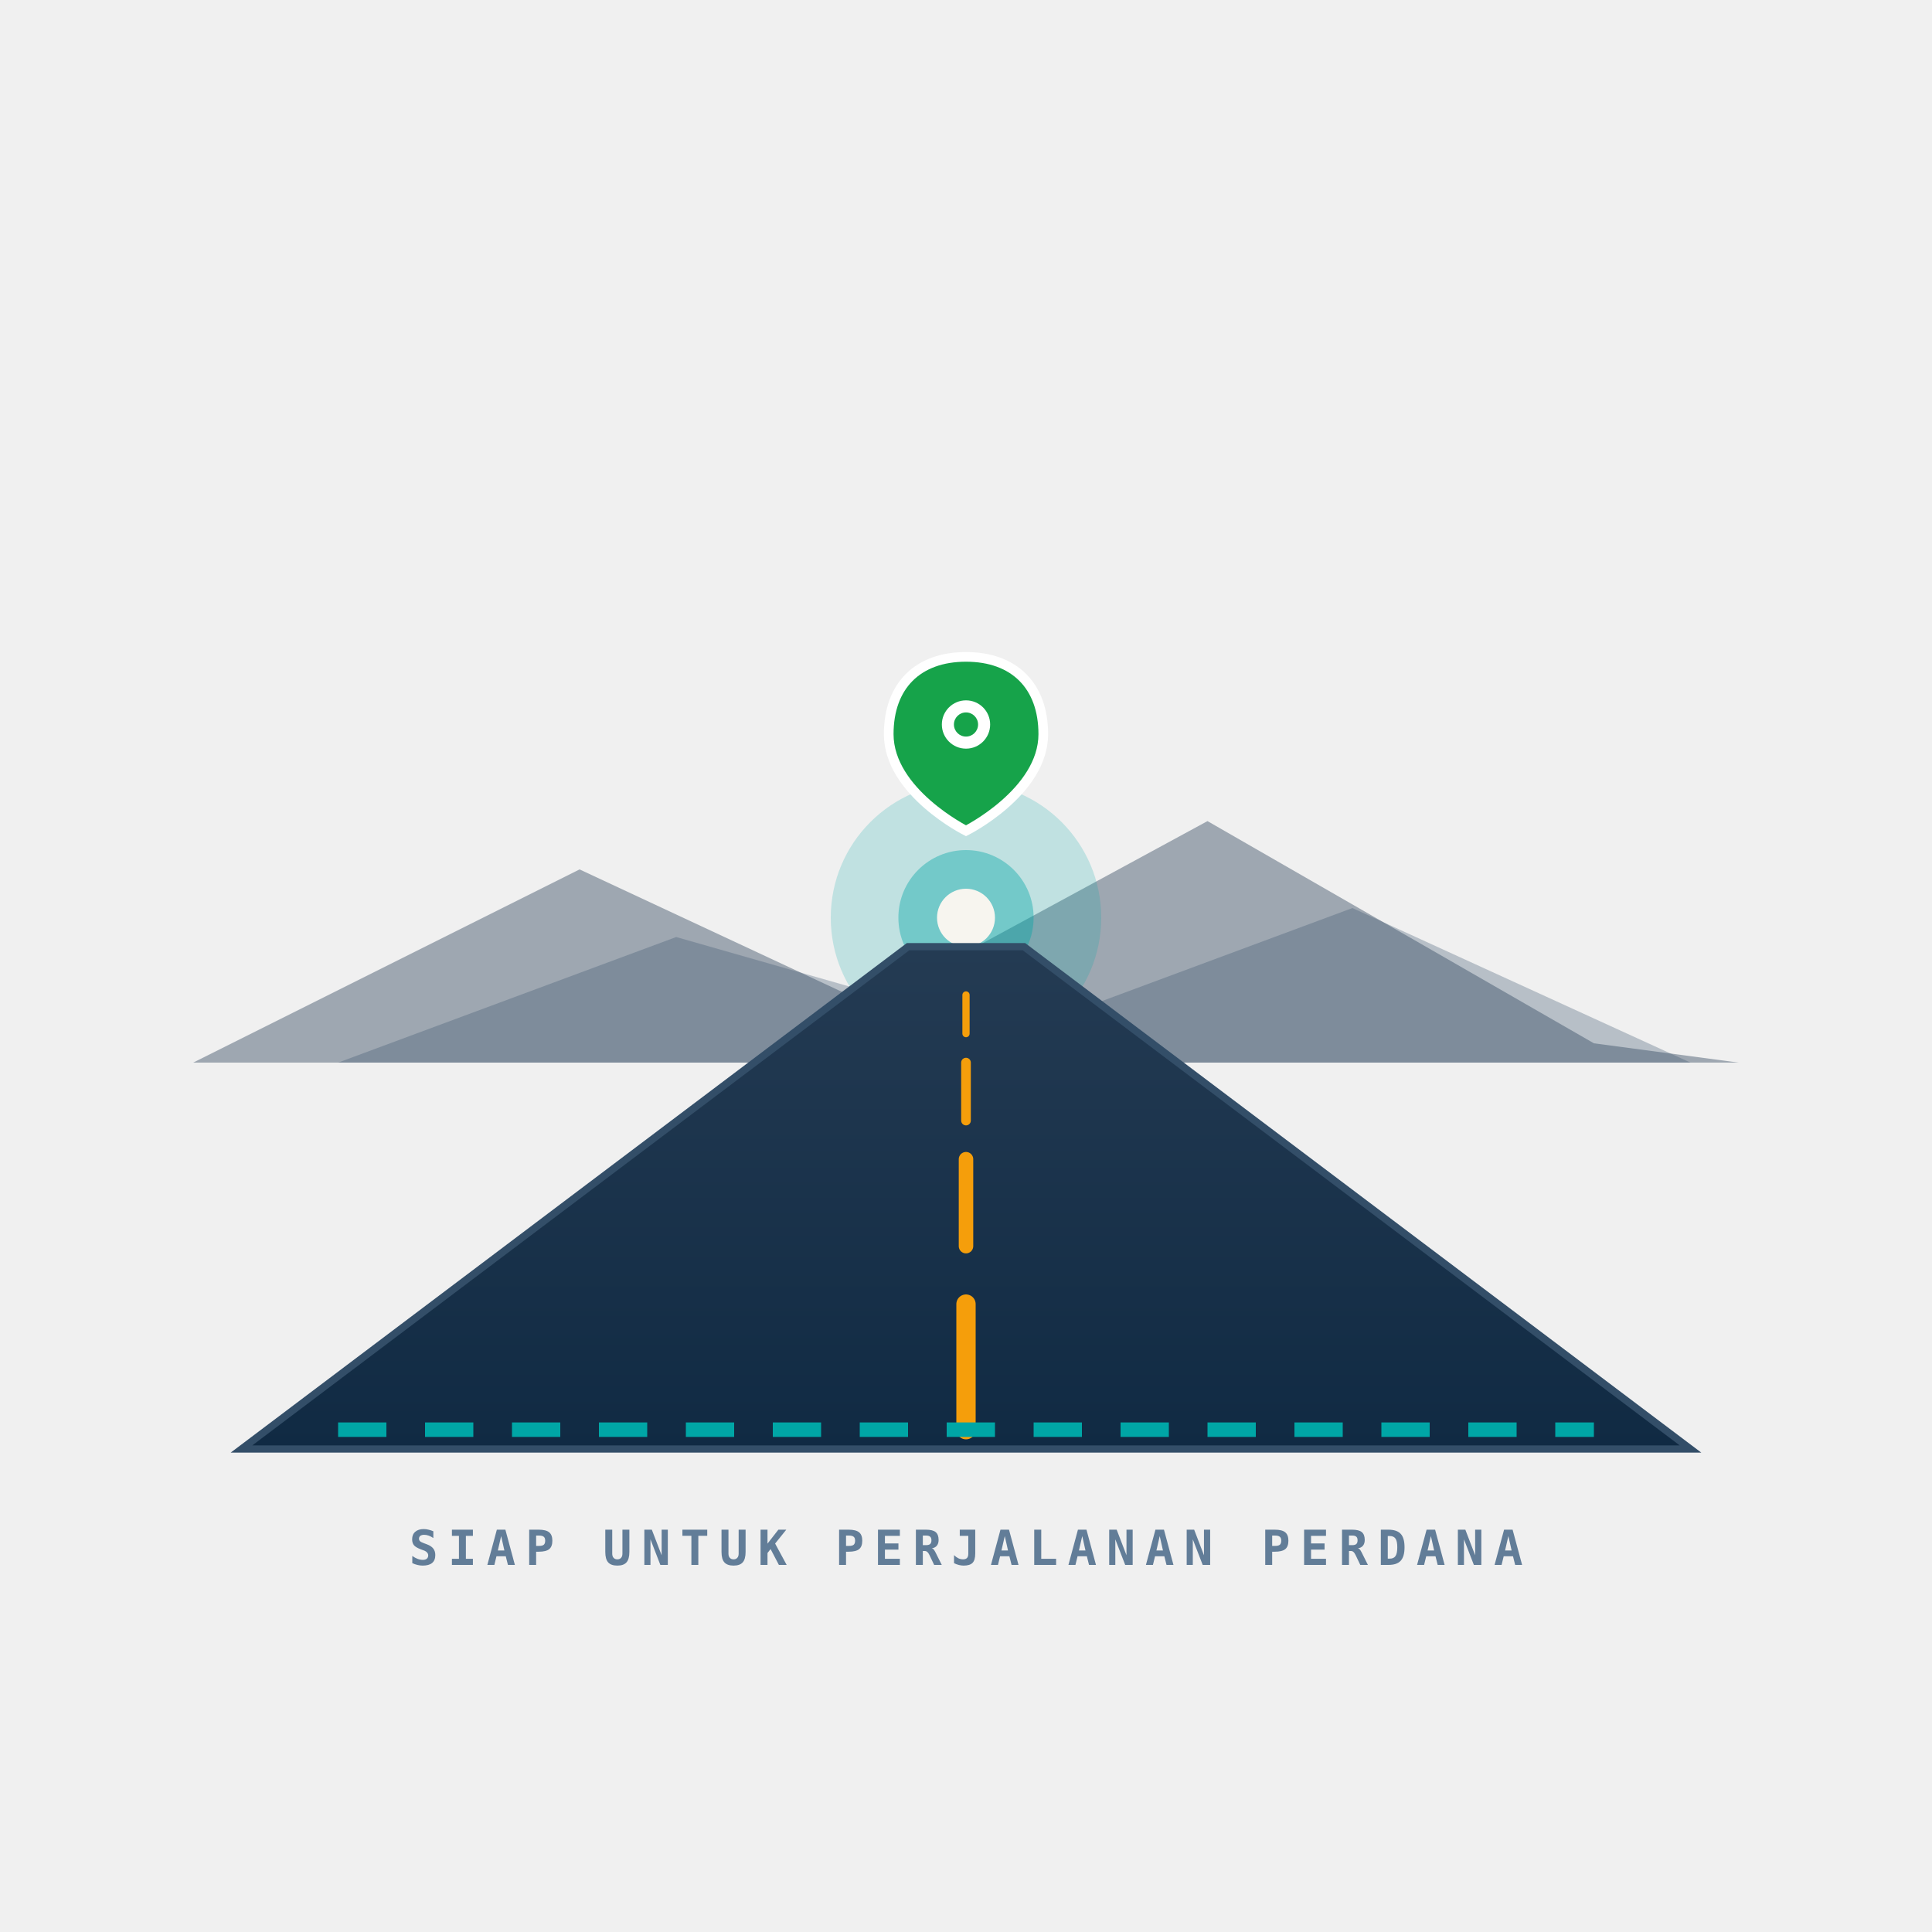
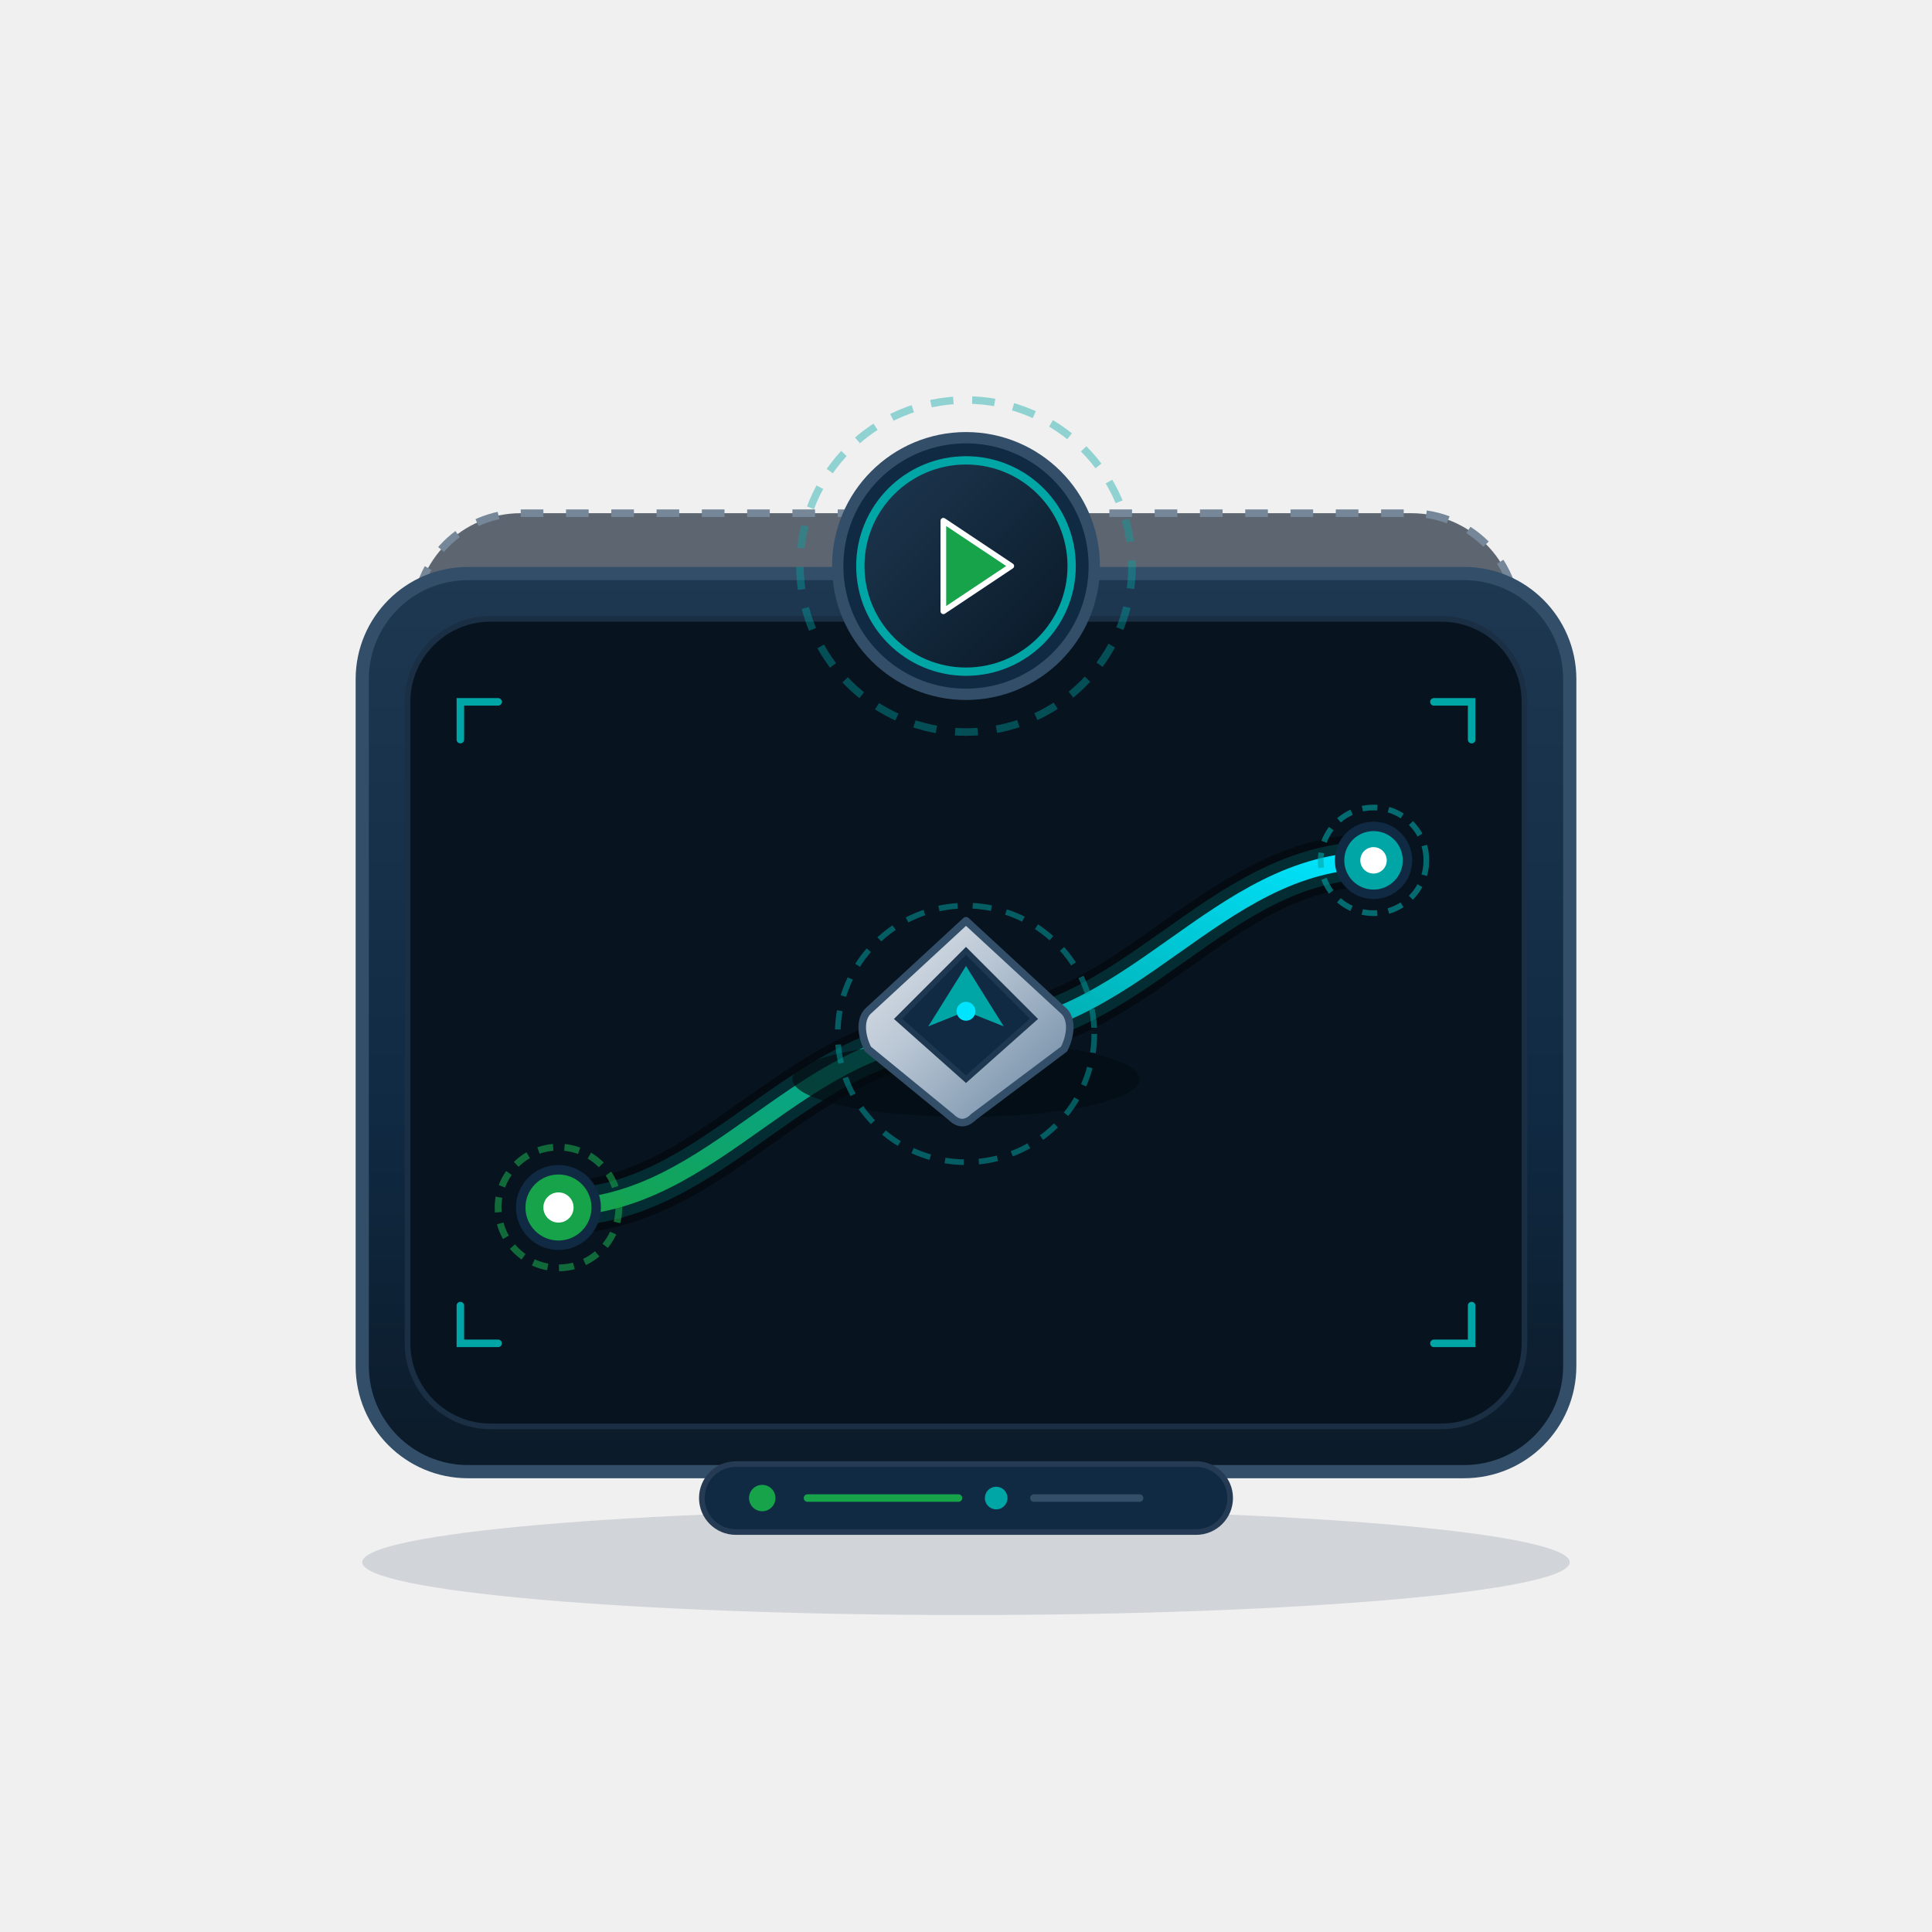
<svg xmlns="http://www.w3.org/2000/svg" viewBox="0 0 512 512">
  <defs>
-     <linearGradient id="skyGrad" x1="0%" y1="0%" x2="0%" y2="100%">
-       <stop offset="0%" stop-color="#193654" />
-       <stop offset="70%" stop-color="#102A43" />
-       <stop offset="100%" stop-color="#F7F5EF" />
+     <linearGradient id="cardGrad" x1="0%" y1="0%" x2="0%" y2="100%">
+       <stop offset="0%" stop-color="#1E3851" />
+       <stop offset="60%" stop-color="#102A43" />
+       <stop offset="100%" stop-color="#0B1A28" />
    </linearGradient>
-     <linearGradient id="roadGrad" x1="0%" y1="100%" x2="0%" y2="0%">
-       <stop offset="0%" stop-color="#102A43" />
-       <stop offset="100%" stop-color="#243B53" />
+     <linearGradient id="podMetallicGrad" x1="0%" y1="0%" x2="100%" y2="100%">
+       <stop offset="0%" stop-color="#E4E7EB" />
+       <stop offset="40%" stop-color="#BAC7D5" />
+       <stop offset="80%" stop-color="#829AB1" />
+       <stop offset="100%" stop-color="#334E68" />
+     </linearGradient>
+     <linearGradient id="routeGrad" x1="0%" y1="100%" x2="100%" y2="0%">
+       <stop offset="0%" stop-color="#16A34A" />
+       <stop offset="50%" stop-color="#00A6A6" />
+       <stop offset="100%" stop-color="#00E5FF" />
+     </linearGradient>
+     <linearGradient id="beaconInnerGrad" x1="0%" y1="0%" x2="100%" y2="100%">
+       <stop offset="0%" stop-color="#1E3851" />
+       <stop offset="100%" stop-color="#081826" />
    </linearGradient>
  </defs>
-   <g transform="translate(0, 76.8) scale(1.28)">
-     <path d="M40 160 L120 120 L180 148 L250 110 L330 156 L360 160 Z" fill="#243B53" fill-opacity="0.4" />
-     <path d="M70 160 L140 134 L210 154 L280 128 L350 160 Z" fill="#334E68" fill-opacity="0.3" />
-     <circle cx="200" cy="130" r="28" fill="#00A6A6" fill-opacity="0.2" />
-     <circle cx="200" cy="130" r="14" fill="#00A6A6" fill-opacity="0.4" />
-     <circle cx="200" cy="130" r="6" fill="#F7F5EF" />
-     <path d="M50 240 L188 136 L212 136 L350 240 Z" fill="url(#roadGrad)" stroke="#334E68" stroke-width="1.5" />
-     <line x1="200" y1="236" x2="200" y2="210" stroke="#F59E0B" stroke-width="4" stroke-linecap="round" />
-     <line x1="200" y1="198" x2="200" y2="180" stroke="#F59E0B" stroke-width="3" stroke-linecap="round" />
-     <line x1="200" y1="172" x2="200" y2="160" stroke="#F59E0B" stroke-width="2" stroke-linecap="round" />
-     <line x1="200" y1="154" x2="200" y2="146" stroke="#F59E0B" stroke-width="1.5" stroke-linecap="round" />
-     <path d="M70 236 L330 236" stroke="#00A6A6" stroke-width="3" stroke-dasharray="10 8" />
-     <g transform="translate(200, 100)">
-       <path d="M0 -24 C-10 -24, -16 -18, -16 -8 C-16 4, 0 12, 0 12 C0 12, 16 4, 16 -8 C16 -18, 10 -24, 0 -24 Z" fill="#16A34A" stroke="#FFFFFF" stroke-width="2" />
-       <circle cx="0" cy="-10" r="5" fill="#FFFFFF" />
-       <circle cx="0" cy="-10" r="2.5" fill="#16A34A" />
-     </g>
-     <text x="200" y="264" fill="#627D98" font-family="monospace" font-size="10" font-weight="700" text-anchor="middle" letter-spacing="2">
-       SIAP UNTUK PERJALANAN PERDANA
-     </text>
+   <ellipse cx="256" cy="414" rx="160" ry="14" fill="#102A43" fill-opacity="0.14" />
+   <rect x="110" y="136" width="292" height="236" rx="28" fill="#0E1C2B" stroke="#334E68" stroke-width="2" stroke-dasharray="6 6" opacity="0.65" />
+   <rect x="96" y="152" width="320" height="238" rx="28" fill="url(#cardGrad)" stroke="#334E68" stroke-width="3.5" />
+   <rect x="108" y="164" width="296" height="214" rx="22" fill="#071420" stroke="#1A2E44" stroke-width="1.5" />
+   <path d="M 132 186 L 122 186 L 122 196" fill="none" stroke="#00A6A6" stroke-width="2" stroke-linecap="round" />
+   <path d="M 380 186 L 390 186 L 390 196" fill="none" stroke="#00A6A6" stroke-width="2" stroke-linecap="round" />
+   <path d="M 122 346 L 122 356 L 132 356" fill="none" stroke="#00A6A6" stroke-width="2" stroke-linecap="round" />
+   <path d="M 390 346 L 390 356 L 380 356" fill="none" stroke="#00A6A6" stroke-width="2" stroke-linecap="round" />
+   <path d="M 148 320            C 190 320, 212 274, 256 274            C 300 274, 322 228, 364 228" fill="none" stroke="#040B12" stroke-width="14" stroke-linecap="round" />
+   <path d="M 148 320            C 190 320, 212 274, 256 274            C 300 274, 322 228, 364 228" fill="none" stroke="#00A6A6" stroke-opacity="0.22" stroke-width="10" stroke-linecap="round" />
+   <path d="M 148 320            C 190 320, 212 274, 256 274            C 300 274, 322 228, 364 228" fill="none" stroke="url(#routeGrad)" stroke-width="4.5" stroke-linecap="round" />
+   <circle cx="148" cy="320" r="16" fill="none" stroke="#16A34A" stroke-width="1.8" stroke-dasharray="4 3" stroke-opacity="0.6" />
+   <circle cx="148" cy="320" r="10" fill="#16A34A" stroke="#102A43" stroke-width="2.5" />
+   <circle cx="148" cy="320" r="4" fill="#FFFFFF" />
+   <circle cx="364" cy="228" r="14" fill="none" stroke="#00A6A6" stroke-width="1.5" stroke-dasharray="4 3" stroke-opacity="0.6" />
+   <circle cx="364" cy="228" r="9" fill="#00A6A6" stroke="#102A43" stroke-width="2.5" />
+   <circle cx="364" cy="228" r="3.5" fill="#FFFFFF" />
+   <ellipse cx="256" cy="286" rx="46" ry="10" fill="#040B12" fill-opacity="0.65" />
+   <g id="universalVehicleLocator">
+     <circle cx="256" cy="274" r="34" fill="none" stroke="#00A6A6" stroke-width="1.5" stroke-dasharray="5 4" stroke-opacity="0.5" />
+     <path d="M 256 244              L 282 268              C 284 270, 284 274, 282 278              L 258 296              C 256 298, 254 298, 252 296              L 230 278              C 228 274, 228 270, 230 268 Z" fill="url(#podMetallicGrad)" stroke="#334E68" stroke-width="2" stroke-linejoin="round" />
+     <path d="M 256 252              L 274 270              L 256 286              L 238 270 Z" fill="#102A43" stroke="#1E3851" stroke-width="1.5" />
+     <polygon points="256,256 266,272 256,268 246,272" fill="#00A6A6" />
+     <circle cx="256" cy="268" r="2.5" fill="#00E5FF" />
  </g>
+   <circle cx="256" cy="150" r="44" fill="none" stroke="#00A6A6" stroke-width="2" stroke-dasharray="6 5" stroke-opacity="0.4" />
+   <circle cx="256" cy="150" r="34" fill="#102A43" stroke="#334E68" stroke-width="3" />
+   <circle cx="256" cy="150" r="28" fill="url(#beaconInnerGrad)" stroke="#00A6A6" stroke-width="2.2" />
+   <polygon points="250,138 268,150 250,162" fill="#16A34A" stroke="#FFFFFF" stroke-width="1.5" stroke-linejoin="round" />
+   <rect x="186" y="388" width="140" height="18" rx="9" fill="#102A43" stroke="#243B53" stroke-width="1.5" />
+   <circle cx="202" cy="397" r="3.5" fill="#16A34A" />
+   <line x1="214" y1="397" x2="254" y2="397" stroke="#16A34A" stroke-width="2" stroke-linecap="round" />
+   <circle cx="264" cy="397" r="3" fill="#00A6A6" />
+   <line x1="274" y1="397" x2="302" y2="397" stroke="#334E68" stroke-width="2" stroke-linecap="round" />
</svg>
